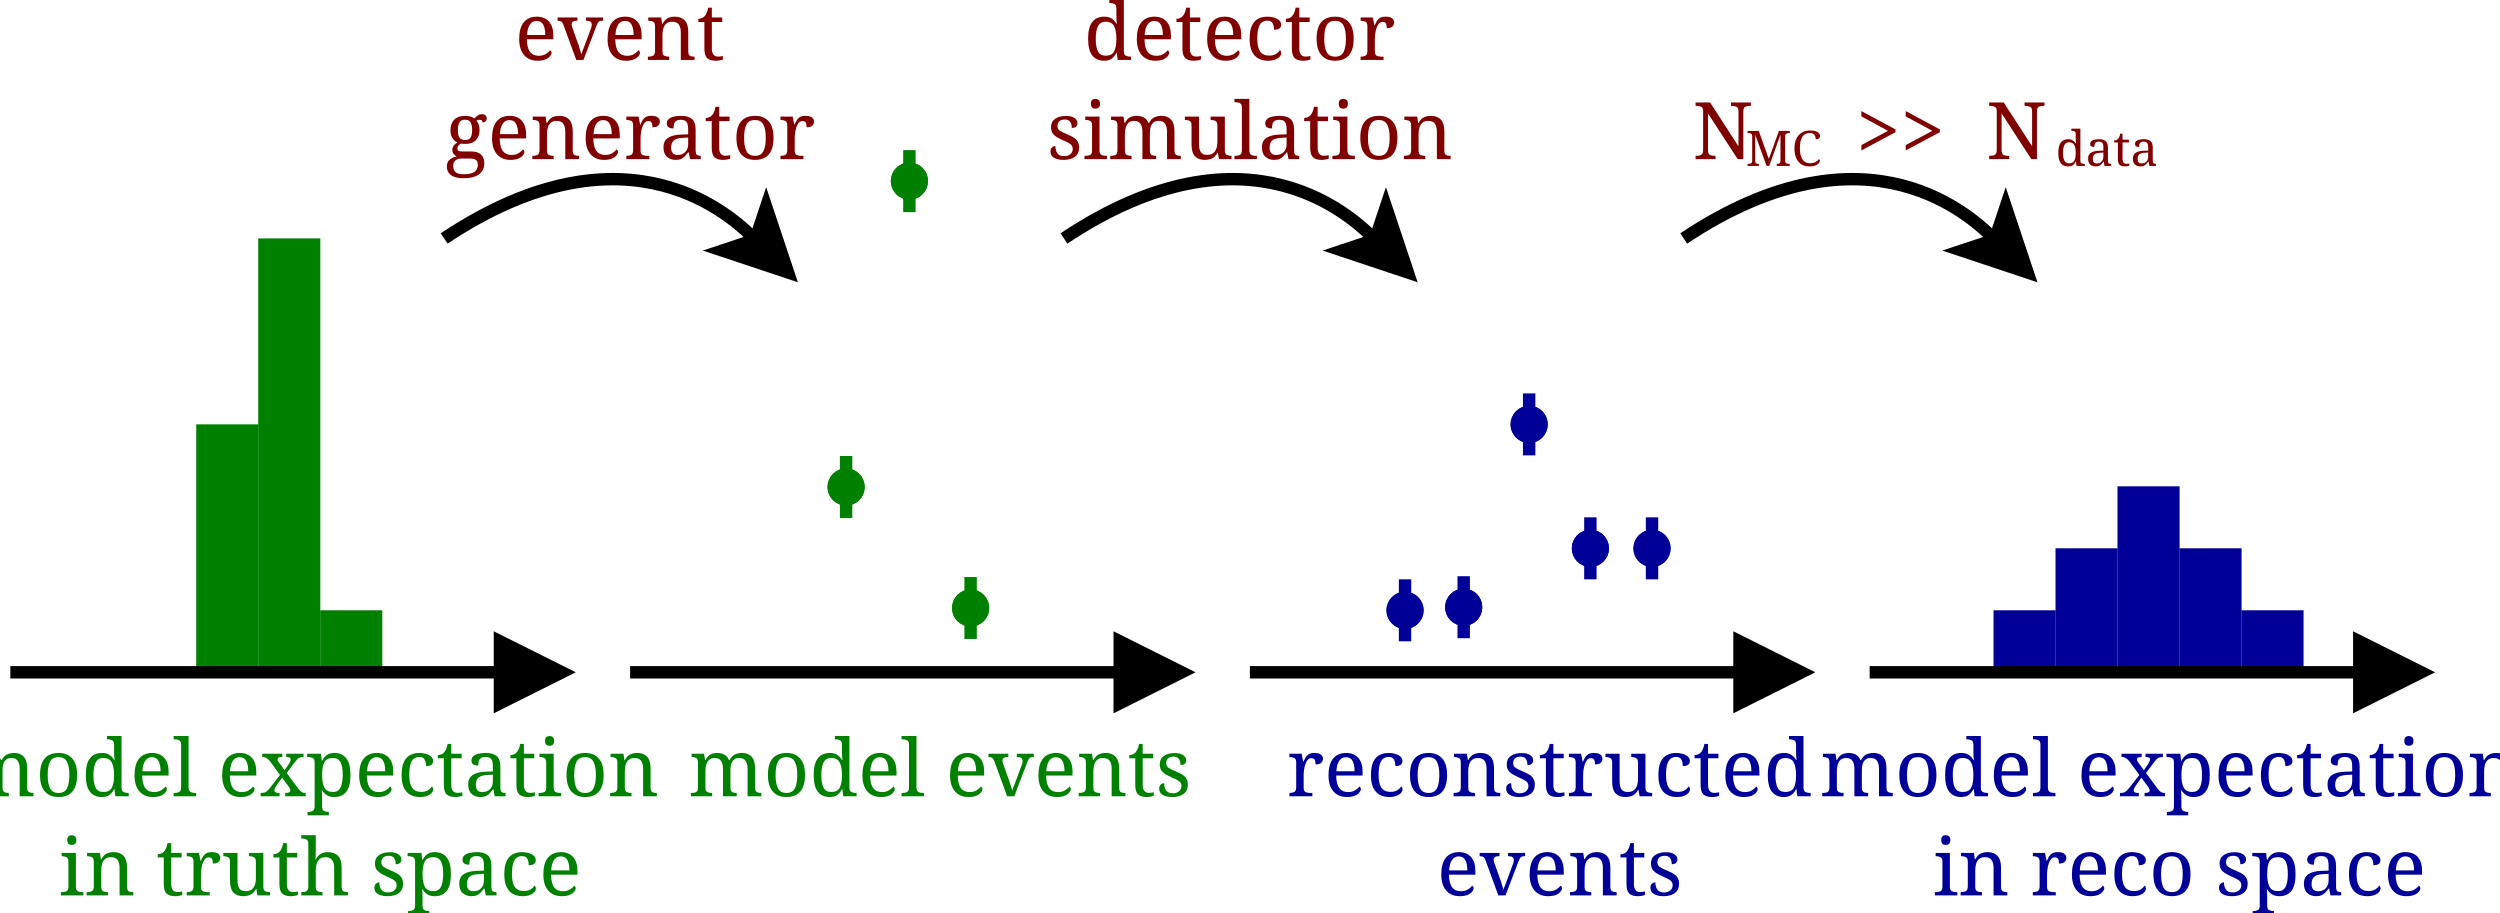
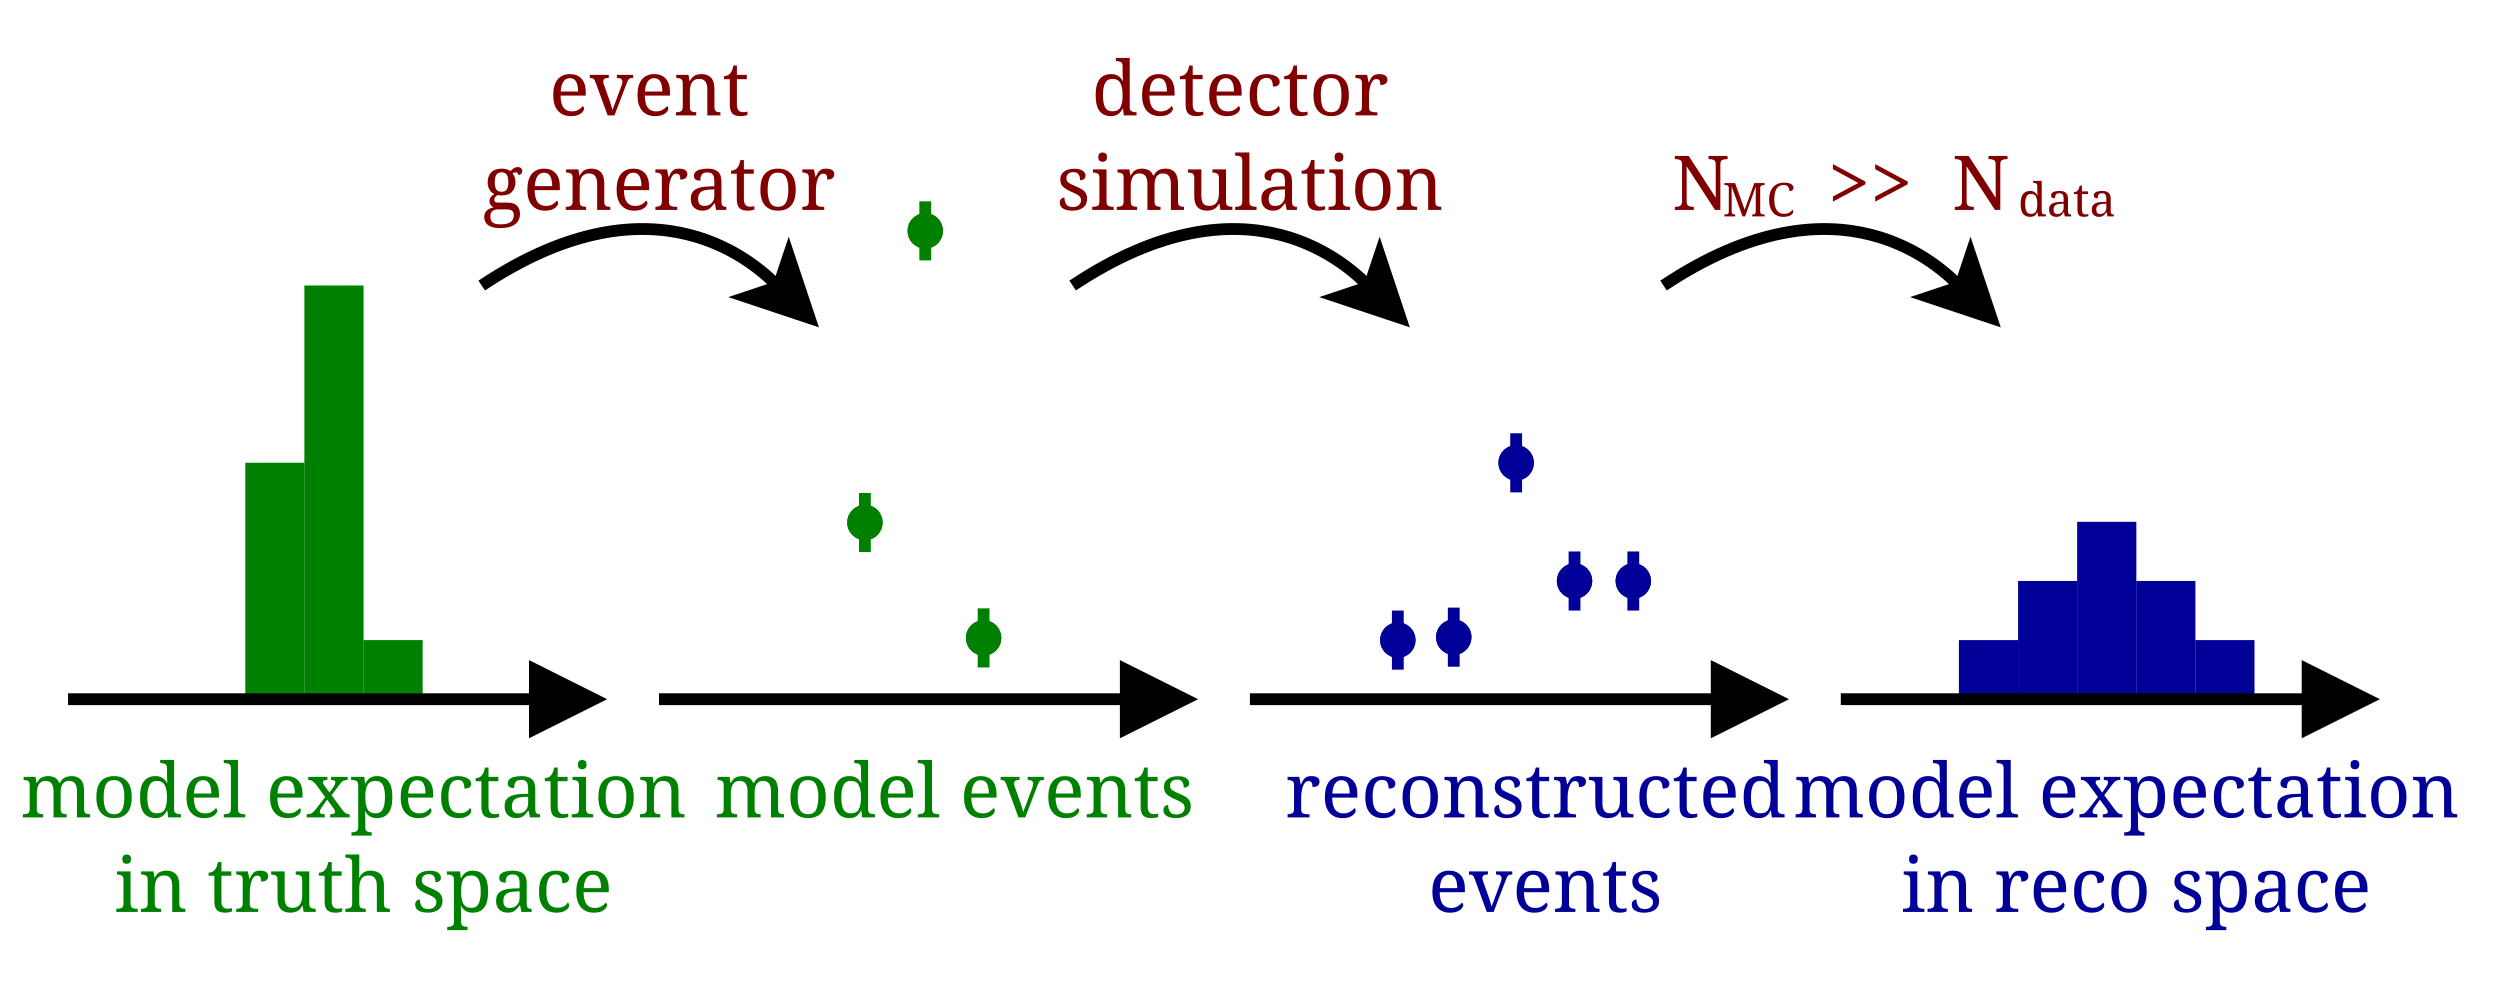
- <svg xmlns="http://www.w3.org/2000/svg" width="204.737mm" height="74.738mm" viewBox="0 0 204.737 74.738" version="1.1" id="svg5230">
+ <svg xmlns="http://www.w3.org/2000/svg" width="214.737mm" height="84.738mm" viewBox="0 0 214.737 84.738" version="1.1" id="svg5230">
  <defs id="defs5224" />
-   <g id="layer1" transform="translate(0.3148139,-88.02975)">
+   <g id="layer1" transform="translate(5.314814,-83.02975)">
    <g transform="matrix(0.5075594,0,0,0.5075594,0.5321762,-9.18056)" id="g3337">
      <g id="g242">
        <rect id="rect238" height="70" width="10" y="230" x="40" style="fill:#008000" />
        <rect id="rect240" height="70" width="10" y="230" x="40" style="fill:none;fill-opacity:0;stroke:#008000;stroke-width:0.02" />
      </g>
      <g id="g248">
        <rect id="rect244" height="10" width="10" y="290" x="50" style="fill:#008000" />
        <rect id="rect246" height="10" width="10" y="290" x="50" style="fill:none;fill-opacity:0;stroke:#008000;stroke-width:0.02" />
      </g>
      <g id="g254">
        <rect id="rect250" height="40" width="10" y="260" x="30" style="fill:#008000" />
        <rect id="rect252" height="40" width="10" y="260" x="30" style="fill:none;fill-opacity:0;stroke:#008000;stroke-width:0.02" />
      </g>
      <text id="text260" y="320" x="50" style="font-style:normal;font-weight:normal;font-size:12.8px;font-family:Georgia;text-anchor:middle;fill:#008000" font-size="12.8">
        <tspan id="tspan256" y="320" x="50">model expectation</tspan>
        <tspan id="tspan258" y="336" x="50">in truth space</tspan>
      </text>
      <g id="g272">
        <line id="line266" y2="300" x2="79" y1="300" x1="0" style="fill:none;fill-opacity:0;stroke:#000000;stroke-width:2" />
-         <polygon id="polygon268" points="89,300 79,295 79,305 " style="fill:#000000" />
-         <polygon id="polygon270" points="89,300 79,295 79,305 " style="fill:none;fill-opacity:0;stroke:#000000;stroke-width:2" />
+         <polygon id="polygon268" points="79,305 89,300 79,295 " style="fill:#000000" />
+         <polygon id="polygon270" points="79,305 89,300 79,295 " style="fill:none;fill-opacity:0;stroke:#000000;stroke-width:2" />
      </g>
      <g id="g278">
        <rect id="rect274" height="30" width="10" y="270" x="340" style="fill:#000099" />
        <rect id="rect276" height="30" width="10" y="270" x="340" style="fill:none;fill-opacity:0;stroke:#000099;stroke-width:0.02" />
      </g>
      <g id="g284">
        <rect id="rect280" height="20" width="10" y="280" x="350" style="fill:#000099" />
        <rect id="rect282" height="20" width="10" y="280" x="350" style="fill:none;fill-opacity:0;stroke:#000099;stroke-width:0.02" />
      </g>
      <g id="g290">
        <rect id="rect286" height="20" width="10" y="280" x="330" style="fill:#000099" />
        <rect id="rect288" height="20" width="10" y="280" x="330" style="fill:none;fill-opacity:0;stroke:#000099;stroke-width:0.02" />
      </g>
      <text id="text296" y="320" x="350" style="font-style:normal;font-weight:normal;font-size:12.8px;font-family:Georgia;text-anchor:middle;fill:#000099" font-size="12.8">
        <tspan id="tspan292" y="320" x="350">model expectation</tspan>
        <tspan id="tspan294" y="336" x="350">in reco space</tspan>
      </text>
      <g id="g306">
        <rect id="rect302" height="10" width="10" y="290" x="320" style="fill:#000099" />
        <rect id="rect304" height="10" width="10" y="290" x="320" style="fill:none;fill-opacity:0;stroke:#000099;stroke-width:0.02" />
      </g>
      <g id="g312">
        <rect id="rect308" height="10" width="10" y="290" x="360" style="fill:#000099" />
        <rect id="rect310" height="10" width="10" y="290" x="360" style="fill:none;fill-opacity:0;stroke:#000099;stroke-width:0.02" />
      </g>
      <g id="g320">
        <line id="line314" y2="300" x2="379" y1="300" x1="300" style="fill:none;fill-opacity:0;stroke:#000000;stroke-width:2" />
-         <polygon id="polygon316" points="389,300 379,295 379,305 " style="fill:#000000" />
-         <polygon id="polygon318" points="389,300 379,295 379,305 " style="fill:none;fill-opacity:0;stroke:#000000;stroke-width:2" />
+         <polygon id="polygon316" points="379,305 389,300 379,295 " style="fill:#000000" />
+         <polygon id="polygon318" points="379,305 389,300 379,295 " style="fill:none;fill-opacity:0;stroke:#000000;stroke-width:2" />
      </g>
      <text id="text326" y="201.2" x="200" style="font-style:normal;font-weight:normal;font-size:12.8px;font-family:Georgia;text-anchor:middle;fill:#800000" font-size="12.8">
        <tspan id="tspan322" y="201.2" x="200">detector</tspan>
        <tspan id="tspan324" y="217.2" x="200">simulation</tspan>
      </text>
      <text id="text402" y="320" x="150" style="font-style:normal;font-weight:normal;font-size:12.8px;font-family:Georgia;text-anchor:middle;fill:#008000" font-size="12.8">
        <tspan id="tspan400" y="320" x="150">model events</tspan>
      </text>
      <g id="g414">
        <line id="line408" y2="300" x2="179" y1="300" x1="100" style="fill:none;fill-opacity:0;stroke:#000000;stroke-width:2" />
-         <polygon id="polygon410" points="189,300 179,295 179,305 " style="fill:#000000" />
-         <polygon id="polygon412" points="189,300 179,295 179,305 " style="fill:none;fill-opacity:0;stroke:#000000;stroke-width:2" />
+         <polygon id="polygon410" points="179,305 189,300 179,295 " style="fill:#000000" />
+         <polygon id="polygon412" points="179,305 189,300 179,295 " style="fill:none;fill-opacity:0;stroke:#000000;stroke-width:2" />
      </g>
      <g id="g428">
        <g id="g422">
          <circle r="2" id="ellipse416" cy="270.1" cx="134.848" style="fill:#008000" />
          <circle r="2" id="ellipse418" cy="270.1" cx="134.848" style="fill:none;fill-opacity:0;stroke:#008000;stroke-width:2" />
          <circle r="2" id="ellipse420" cy="270.1" cx="134.848" style="fill:none;fill-opacity:0;stroke:#008000;stroke-width:2" />
        </g>
        <line id="line424" y2="268.1" x2="134.848" y1="265.1" x1="134.848" style="fill:none;fill-opacity:0;stroke:#008000;stroke-width:2" />
        <line id="line426" y2="272.1" x2="134.848" y1="275.1" x1="134.848" style="fill:none;fill-opacity:0;stroke:#008000;stroke-width:2" />
      </g>
      <g id="g442">
        <g id="g436">
          <circle r="2" id="ellipse430" cy="220.744" cx="145.061" style="fill:#008000" />
          <circle r="2" id="ellipse432" cy="220.744" cx="145.061" style="fill:none;fill-opacity:0;stroke:#008000;stroke-width:2" />
          <circle r="2" id="ellipse434" cy="220.744" cx="145.061" style="fill:none;fill-opacity:0;stroke:#008000;stroke-width:2" />
        </g>
        <line id="line438" y2="218.744" x2="145.061" y1="215.744" x1="145.061" style="fill:none;fill-opacity:0;stroke:#008000;stroke-width:2" />
        <line id="line440" y2="222.744" x2="145.061" y1="225.744" x1="145.061" style="fill:none;fill-opacity:0;stroke:#008000;stroke-width:2" />
      </g>
      <g id="g456">
        <g id="g450">
          <circle r="2" id="ellipse444" cy="289.628" cx="154.939" style="fill:#008000" />
          <circle r="2" id="ellipse446" cy="289.628" cx="154.939" style="fill:none;fill-opacity:0;stroke:#008000;stroke-width:2" />
          <circle r="2" id="ellipse448" cy="289.628" cx="154.939" style="fill:none;fill-opacity:0;stroke:#008000;stroke-width:2" />
        </g>
        <line id="line452" y2="287.628" x2="154.939" y1="284.628" x1="154.939" style="fill:none;fill-opacity:0;stroke:#008000;stroke-width:2" />
        <line id="line454" y2="291.628" x2="154.939" y1="294.628" x1="154.939" style="fill:none;fill-opacity:0;stroke:#008000;stroke-width:2" />
      </g>
      <g id="g468">
        <path id="path462" d="m 70,230 c 30,-20 47.071,-2.929 50.187,0.187" style="fill:none;fill-opacity:0;stroke:#000000;stroke-width:2" />
-         <polygon id="polygon464" points="121.954,224.883 125.49,235.49 114.883,231.954 120.187,230.187 " style="fill:#000000" />
-         <polygon id="polygon466" points="121.954,224.883 125.49,235.49 114.883,231.954 120.187,230.187 " style="fill:none;fill-opacity:0;stroke:#000000;stroke-width:2" />
+         <polygon id="polygon464" points="114.883,231.954 120.187,230.187 121.954,224.883 125.49,235.49 " style="fill:#000000" />
+         <polygon id="polygon466" points="114.883,231.954 120.187,230.187 121.954,224.883 125.49,235.49 " style="fill:none;fill-opacity:0;stroke:#000000;stroke-width:2" />
      </g>
      <text id="text474" y="201.2" x="100" style="font-style:normal;font-weight:normal;font-size:12.8px;font-family:Georgia;text-anchor:middle;fill:#800000" font-size="12.8">
        <tspan id="tspan470" y="201.2" x="100">event</tspan>
        <tspan id="tspan472" y="217.2" x="100">generator</tspan>
      </text>
      <text id="text480" y="320" x="250" style="font-style:normal;font-weight:normal;font-size:12.8px;font-family:Georgia;text-anchor:middle;fill:#000099" font-size="12.8">
        <tspan id="tspan476" y="320" x="250">reconstructed</tspan>
        <tspan id="tspan478" y="336" x="250">events</tspan>
      </text>
      <g id="g492">
        <line id="line486" y2="300" x2="279" y1="300" x1="200" style="fill:none;fill-opacity:0;stroke:#000000;stroke-width:2" />
-         <polygon id="polygon488" points="289,300 279,295 279,305 " style="fill:#000000" />
-         <polygon id="polygon490" points="289,300 279,295 279,305 " style="fill:none;fill-opacity:0;stroke:#000000;stroke-width:2" />
+         <polygon id="polygon488" points="279,305 289,300 279,295 " style="fill:#000000" />
+         <polygon id="polygon490" points="279,305 289,300 279,295 " style="fill:none;fill-opacity:0;stroke:#000000;stroke-width:2" />
      </g>
      <g id="g506">
        <g id="g500">
          <circle r="2" id="ellipse494" cy="290" cx="225.034" style="fill:#000099" />
          <circle r="2" id="ellipse496" cy="290" cx="225.034" style="fill:none;fill-opacity:0;stroke:#000099;stroke-width:2" />
          <circle r="2" id="ellipse498" cy="290" cx="225.034" style="fill:none;fill-opacity:0;stroke:#000099;stroke-width:2" />
        </g>
        <line id="line502" y2="288" x2="225.034" y1="285" x1="225.034" style="fill:none;fill-opacity:0;stroke:#000099;stroke-width:2" />
        <line id="line504" y2="292" x2="225.034" y1="295" x1="225.034" style="fill:none;fill-opacity:0;stroke:#000099;stroke-width:2" />
      </g>
      <g id="g520">
        <g id="g514">
          <circle r="2" id="ellipse508" cy="260" cx="245.06" style="fill:#000099" />
          <circle r="2" id="ellipse510" cy="260" cx="245.06" style="fill:none;fill-opacity:0;stroke:#000099;stroke-width:2" />
          <circle r="2" id="ellipse512" cy="260" cx="245.06" style="fill:none;fill-opacity:0;stroke:#000099;stroke-width:2" />
        </g>
        <line id="line516" y2="258" x2="245.06" y1="255" x1="245.06" style="fill:none;fill-opacity:0;stroke:#000099;stroke-width:2" />
        <line id="line518" y2="262" x2="245.06" y1="265" x1="245.06" style="fill:none;fill-opacity:0;stroke:#000099;stroke-width:2" />
      </g>
      <g id="g534">
        <g id="g528">
          <circle r="2" id="ellipse522" cy="280" cx="254.94" style="fill:#000099" />
          <circle r="2" id="ellipse524" cy="280" cx="254.94" style="fill:none;fill-opacity:0;stroke:#000099;stroke-width:2" />
          <circle r="2" id="ellipse526" cy="280" cx="254.94" style="fill:none;fill-opacity:0;stroke:#000099;stroke-width:2" />
        </g>
        <line id="line530" y2="278" x2="254.94" y1="275" x1="254.94" style="fill:none;fill-opacity:0;stroke:#000099;stroke-width:2" />
        <line id="line532" y2="282" x2="254.94" y1="285" x1="254.94" style="fill:none;fill-opacity:0;stroke:#000099;stroke-width:2" />
      </g>
      <g id="g548">
        <g id="g542">
          <circle r="2" id="ellipse536" cy="280" cx="264.884" style="fill:#000099" />
          <circle r="2" id="ellipse538" cy="280" cx="264.884" style="fill:none;fill-opacity:0;stroke:#000099;stroke-width:2" />
          <circle r="2" id="ellipse540" cy="280" cx="264.884" style="fill:none;fill-opacity:0;stroke:#000099;stroke-width:2" />
        </g>
        <line id="line544" y2="278" x2="264.884" y1="275" x1="264.884" style="fill:none;fill-opacity:0;stroke:#000099;stroke-width:2" />
        <line id="line546" y2="282" x2="264.884" y1="285" x1="264.884" style="fill:none;fill-opacity:0;stroke:#000099;stroke-width:2" />
      </g>
      <g id="g562">
        <g id="g556">
          <circle r="2" id="ellipse550" cy="289.5" cx="234.5" style="fill:#000099" />
          <circle r="2" id="ellipse552" cy="289.5" cx="234.5" style="fill:none;fill-opacity:0;stroke:#000099;stroke-width:2" />
          <circle r="2" id="ellipse554" cy="289.5" cx="234.5" style="fill:none;fill-opacity:0;stroke:#000099;stroke-width:2" />
        </g>
        <line id="line558" y2="287.5" x2="234.5" y1="284.5" x1="234.5" style="fill:none;fill-opacity:0;stroke:#000099;stroke-width:2" />
        <line id="line560" y2="291.5" x2="234.5" y1="294.5" x1="234.5" style="fill:none;fill-opacity:0;stroke:#000099;stroke-width:2" />
      </g>
      <g id="g570">
        <path id="path564" d="m 170,230 c 30,-20 47.071,-2.929 50.187,0.187" style="fill:none;fill-opacity:0;stroke:#000000;stroke-width:2" />
-         <polygon id="polygon566" points="221.954,224.883 225.49,235.49 214.883,231.954 220.187,230.187 " style="fill:#000000" />
-         <polygon id="polygon568" points="221.954,224.883 225.49,235.49 214.883,231.954 220.187,230.187 " style="fill:none;fill-opacity:0;stroke:#000000;stroke-width:2" />
+         <polygon id="polygon566" points="214.883,231.954 220.187,230.187 221.954,224.883 225.49,235.49 " style="fill:#000000" />
+         <polygon id="polygon568" points="214.883,231.954 220.187,230.187 221.954,224.883 225.49,235.49 " style="fill:none;fill-opacity:0;stroke:#000000;stroke-width:2" />
      </g>
      <g id="g578">
        <path id="path572" d="m 270,230 c 30,-20 47.071,-2.929 50.187,0.187" style="fill:none;fill-opacity:0;stroke:#000000;stroke-width:2" />
-         <polygon id="polygon574" points="321.954,224.883 325.49,235.49 314.883,231.954 320.187,230.187 " style="fill:#000000" />
-         <polygon id="polygon576" points="321.954,224.883 325.49,235.49 314.883,231.954 320.187,230.187 " style="fill:none;fill-opacity:0;stroke:#000000;stroke-width:2" />
+         <polygon id="polygon574" points="314.883,231.954 320.187,230.187 321.954,224.883 325.49,235.49 " style="fill:#000000" />
+         <polygon id="polygon576" points="314.883,231.954 320.187,230.187 321.954,224.883 325.49,235.49 " style="fill:none;fill-opacity:0;stroke:#000000;stroke-width:2" />
      </g>
      <g id="g612">
        <text id="text602" y="217.2" x="300" style="font-style:normal;font-weight:normal;font-size:12.8px;font-family:Georgia;text-anchor:middle;fill:#800000" font-size="12.8">
          <tspan id="tspan600" y="217.2" x="300">N     &gt;&gt;  N</tspan>
        </text>
        <text id="text606" y="218.3" x="280" style="font-style:normal;font-weight:normal;font-size:7.902px;font-family:Georgia;text-anchor:start;fill:#800000" font-size="7.902">
          <tspan id="tspan604" y="218.3" x="280">MC</tspan>
        </text>
        <text id="text610" y="218.3" x="330" style="font-style:normal;font-weight:normal;font-size:7.902px;font-family:Georgia;text-anchor:start;fill:#800000" font-size="7.902">
          <tspan id="tspan608" y="218.3" x="330">data</tspan>
        </text>
      </g>
    </g>
  </g>
</svg>
